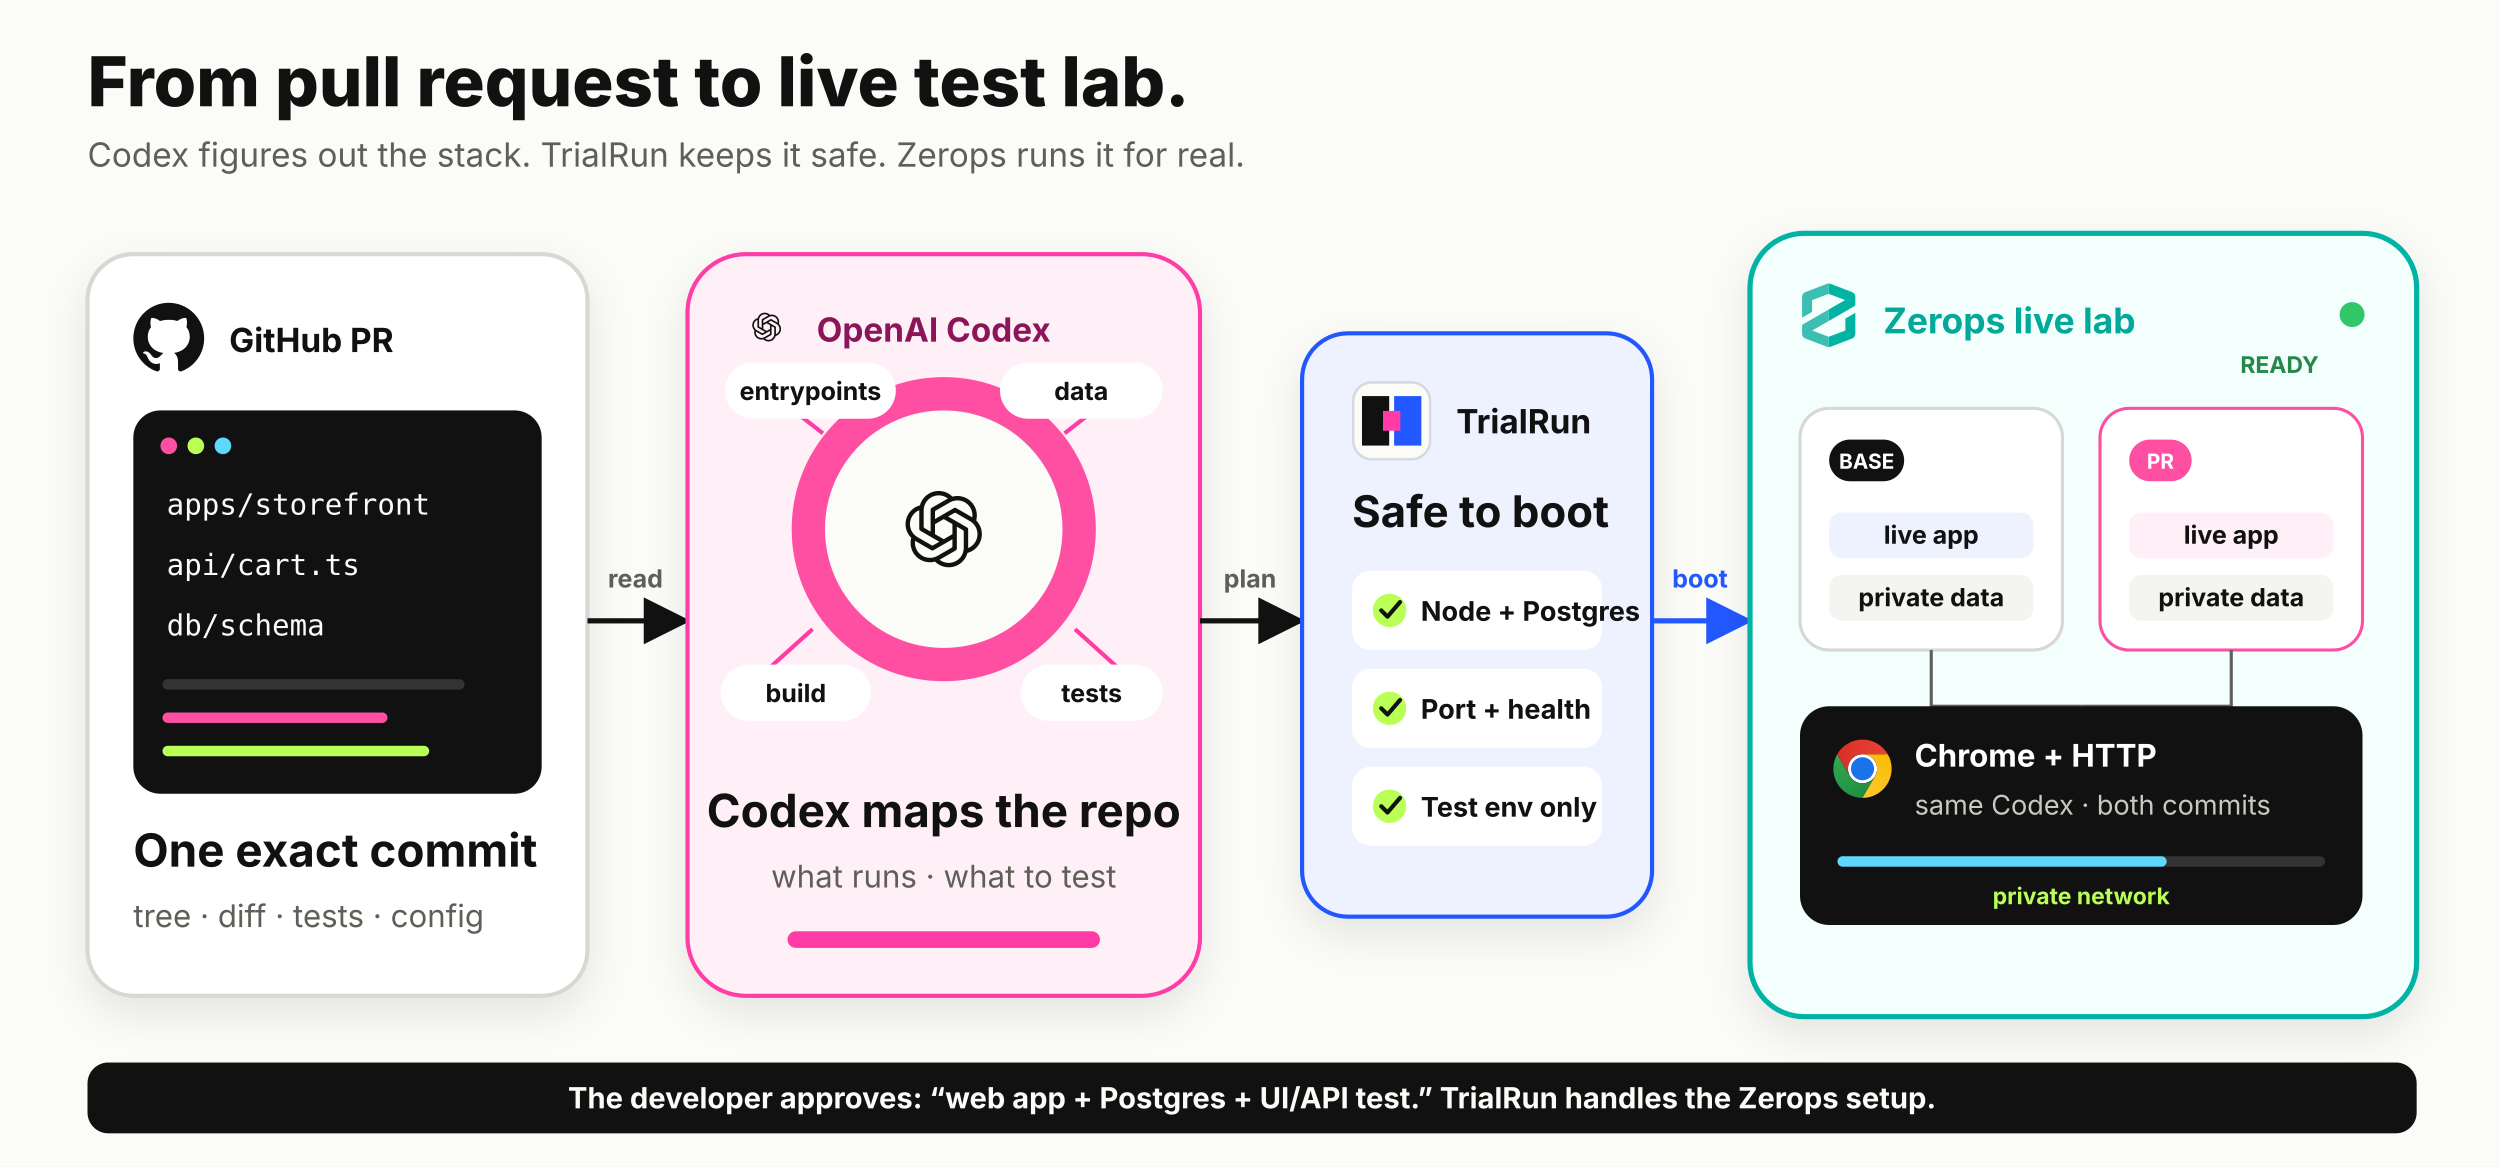
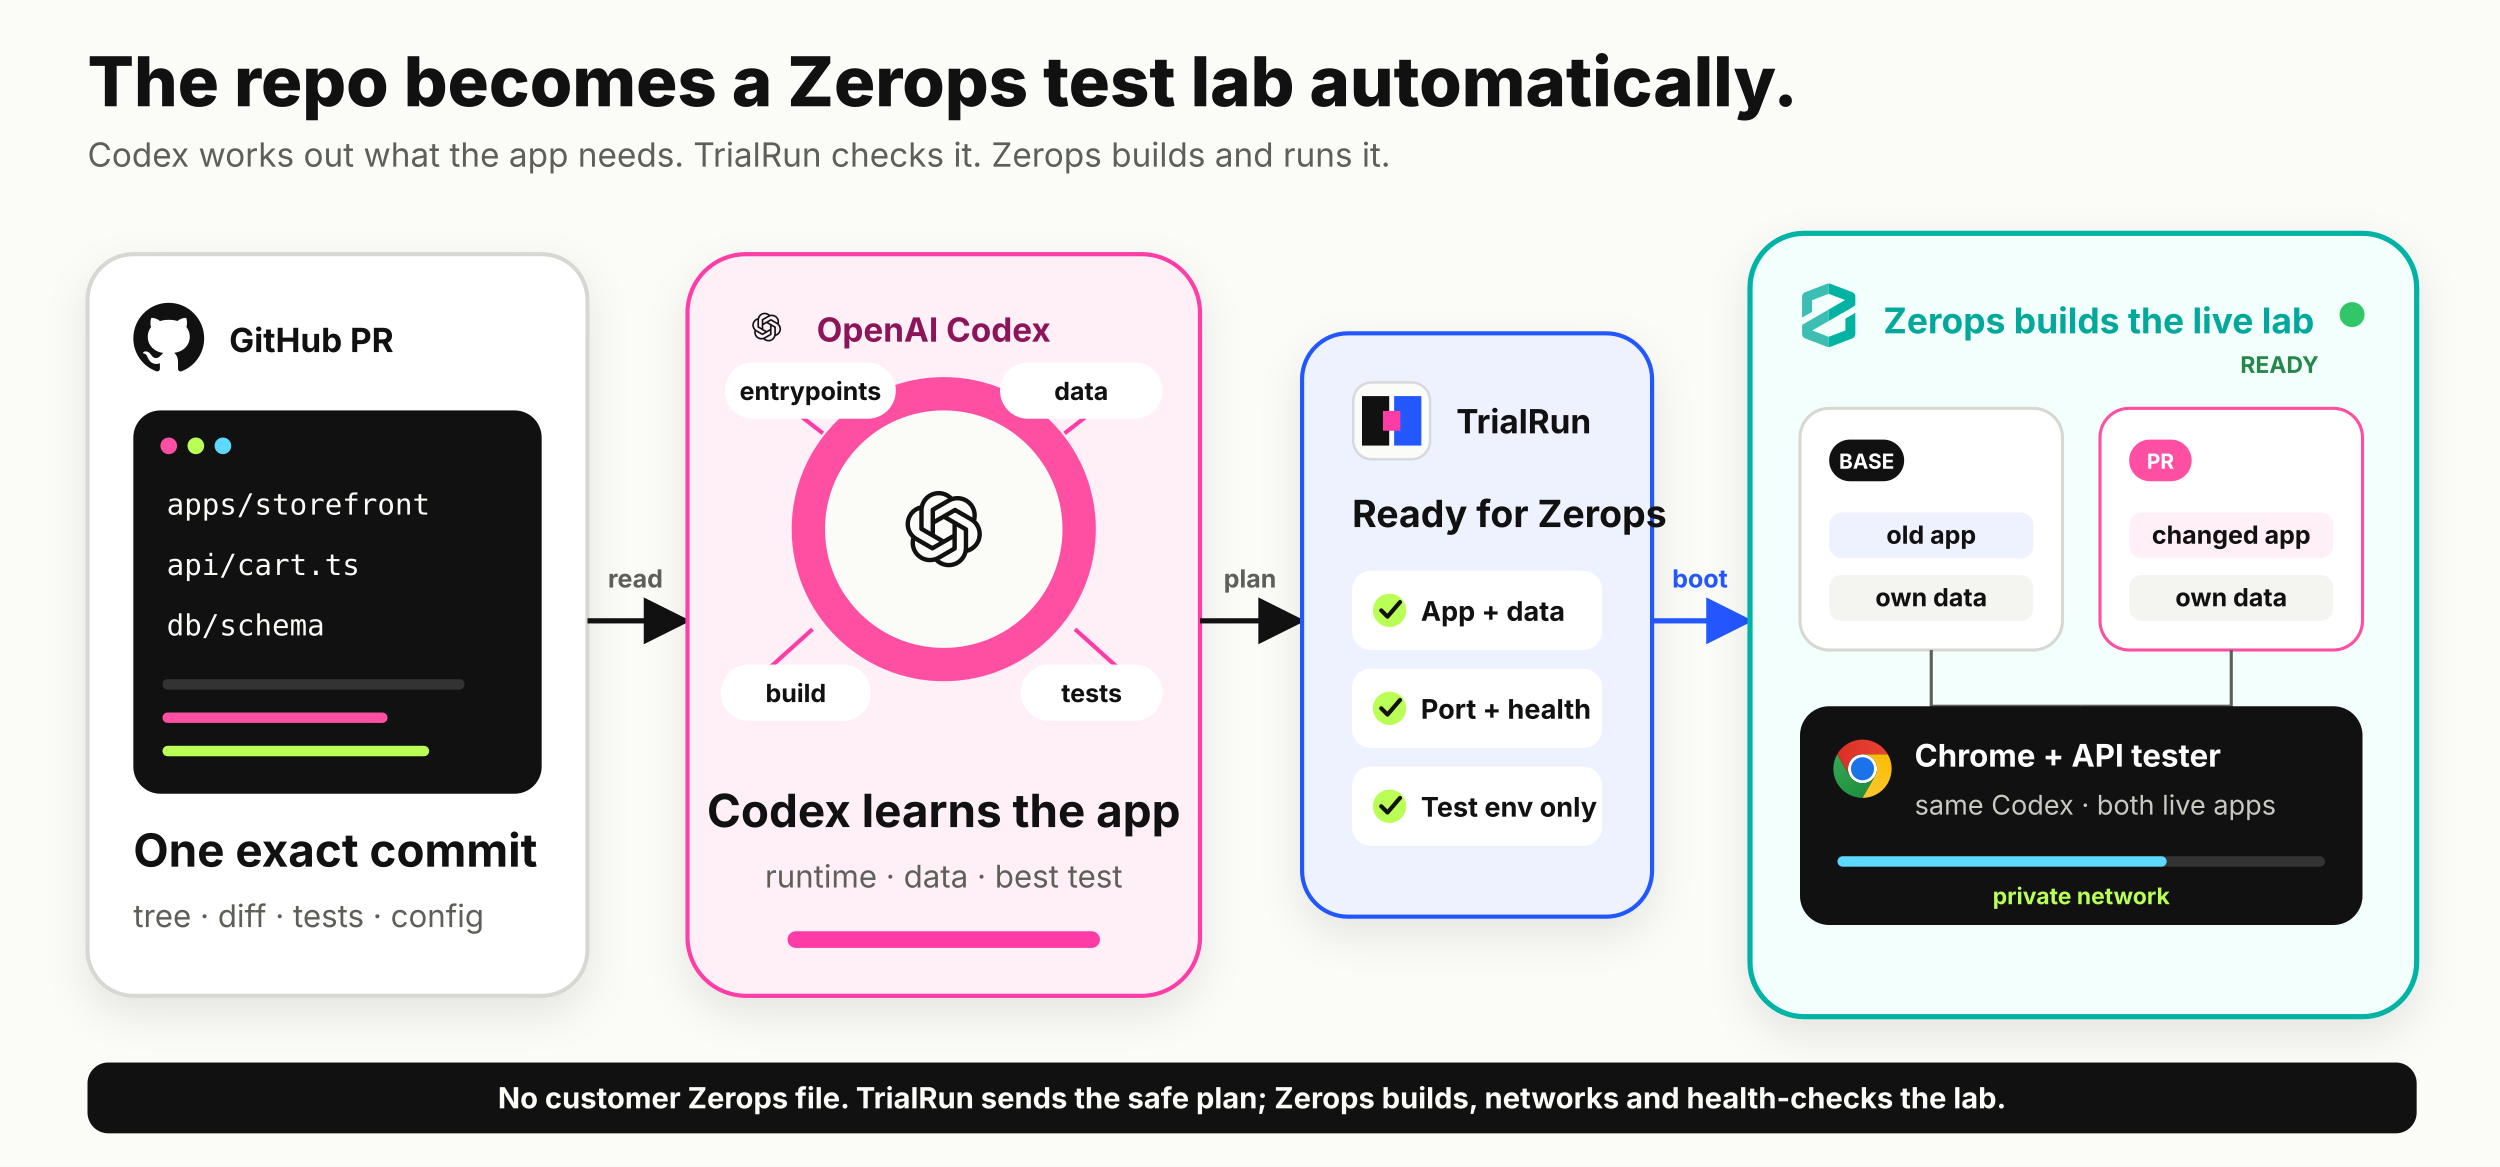
<svg xmlns="http://www.w3.org/2000/svg" width="100%" viewBox="0 0 1200 560" role="img" aria-labelledby="planning-title planning-description" preserveAspectRatio="xMidYMid meet" font-family="Instrument Sans, ui-sans-serif, system-ui, -apple-system, BlinkMacSystemFont, 'Segoe UI', sans-serif">
  <defs>
    <filter id="shadow" x="-20%" y="-20%" width="140%" height="150%">
      <feDropShadow dx="0" dy="8" stdDeviation="10" flood-color="#111111" flood-opacity="0.09" />
    </filter>
    <marker id="arrow-black" markerWidth="9" markerHeight="9" refX="8" refY="4.5" orient="auto">
      <path d="M0 0L9 4.5L0 9Z" fill="#111111" />
    </marker>
    <marker id="arrow-blue" markerWidth="9" markerHeight="9" refX="8" refY="4.5" orient="auto">
      <path d="M0 0L9 4.5L0 9Z" fill="#2357ff" />
    </marker>
    <symbol id="github-mark" viewBox="0 0 98 96">
      <path d="M41.44 69.385C28.807 67.854 19.906 58.762 19.906 46.99c0-4.785 1.723-9.953 4.594-13.398-1.244-3.158-1.053-9.857.383-12.633 3.828-.478 8.996 1.531 12.058 4.307 3.637-1.149 7.465-1.723 12.155-1.723 4.689 0 8.517.574 11.962 1.627 2.967-2.68 8.231-4.69 12.059-4.211 1.34 2.584 1.531 9.283.287 12.537 3.063 3.637 4.69 8.518 4.69 13.494 0 11.772-8.901 20.672-21.725 22.299 3.254 2.105 5.455 6.699 5.455 11.963v9.953c0 2.871 2.393 4.498 5.264 3.35C84.41 87.95 98 70.629 98 49.191 98 22.107 75.988 0 48.904 0S0 22.107 0 49.191c0 21.247 13.494 38.856 31.678 45.459 2.584.957 5.072-.765 5.072-3.349v-7.657c-1.34.575-3.063.958-4.594.958-6.316 0-10.049-3.446-12.728-9.858-1.053-2.584-2.201-4.115-4.403-4.402-1.148-.096-1.531-.574-1.531-1.149 0-1.148 1.914-2.009 3.828-2.009 2.776 0 5.168 1.722 7.657 5.263 1.914 2.776 3.923 4.02 6.316 4.02s3.924-.861 6.125-3.063c1.627-1.627 2.871-3.062 4.02-4.019Z" fill="#111111" />
    </symbol>
    <symbol id="codex-mark" viewBox="0 0 716 716">
      <path d="M508.749 317.399c8.028-30.085.242-63.515-23.36-87.117-23.601-23.601-57.029-31.387-87.116-23.359-22.042-21.995-54.883-31.967-87.125-23.327-32.242 8.638-55.698 33.696-63.788 63.765-30.069 8.09-55.127 31.549-63.765 63.788-8.638 32.242 1.332 65.083 23.329 87.125-8.028 30.085-.241 63.515 23.36 87.117 23.601 23.601 57.029 31.388 87.117 23.359 22.041 21.995 54.885 31.967 87.124 23.329 32.242-8.638 55.698-33.695 63.788-63.764 30.07-8.091 55.127-31.549 63.765-63.789 8.638-32.241-1.331-65.083-23.329-87.124v-.003Zm-37.85-72.623c15.993 15.994 22.589 37.825 19.788 58.636l-75.11-43.366a10.23 10.23 0 0 0-10.232 0l-87.944 50.774v-33.294a6.57 6.57 0 0 1 3.275-5.689l66.968-38.663c26.534-14.821 60.702-10.951 83.257 11.602h-.002Zm-113.062 66.368 40.438 23.347v46.694l-40.438 23.347-40.439-23.347v-46.694l40.439-23.347Zm-93.061-41.451c.431-30.388 20.868-58.044 51.677-66.3 21.847-5.853 44.052-.649 60.674 12.18l-75.113 43.364a10.23 10.23 0 0 0-5.116 8.861v101.548l-28.833-16.647a6.58 6.58 0 0 1-3.289-5.682v-77.326.002Zm-61.385 46.761c5.853-21.846 21.463-38.476 40.885-46.455v86.731a10.23 10.23 0 0 0 5.116 8.861l87.945 50.774-28.834 16.648a6.58 6.58 0 0 1-6.564.007l-66.968-38.663c-26.103-15.568-39.833-47.096-31.58-77.903Zm41.384 154.446c-15.994-15.994-22.589-37.825-19.789-58.636l75.11 43.366a10.23 10.23 0 0 0 10.232 0l87.945-50.774v33.293a6.57 6.57 0 0 1-3.276 5.69l-66.968 38.663c-26.534 14.82-60.702 10.95-83.257-11.602h.003Zm206.122-24.918c-.431 30.389-20.868 58.045-51.677 66.301-21.847 5.853-44.052.649-60.673-12.181l75.112-43.364a10.23 10.23 0 0 0 5.116-8.861V346.329l28.834 16.648a6.58 6.58 0 0 1 3.288 5.682v77.326-.003Zm61.385-46.761c-5.853 21.847-21.463 38.476-40.885 46.455v-86.73a10.23 10.23 0 0 0-5.116-8.861l-87.945-50.774 28.834-16.648a6.58 6.58 0 0 1 6.564-.008l66.968 38.663c26.103 15.569 39.834 47.097 31.58 77.903Z" fill="#111111" />
    </symbol>
    <symbol id="trialrun-mark" viewBox="0 0 32 32">
      <rect x=".5" y=".5" width="31" height="31" rx="7.5" fill="#fbfbf8" stroke="#111111" stroke-opacity=".13" />
      <path d="M4 6h11v20H4z" fill="#111111" />
      <path d="M17 6h11v20H17z" fill="#2357ff" />
      <path d="M12.5 12h7v8h-7z" fill="#ff3ca6" />
    </symbol>
    <symbol id="zerops-mark" viewBox="0 0 43 51">
      <path d="M19.73.26 2.54 6.83A3.95 3.95 0 0 0 0 10.52V27.1l7.9-4.56v-9.3l13.24-5.06V0c-.48 0-.96.09-1.41.26Z" fill="#3dbeb3" />
      <path d="m8.04 37.3 13.1-7.56v-9.12L.9 32.3a1.8 1.8 0 0 0-.9 1.56v6.11c0 1.63 1.02 3.11 2.54 3.69l17.19 6.57c.45.17.93.26 1.41.26v-8.18L8.04 37.3Z" fill="#3dbeb3" />
      <path d="M41.44 18.03c.52-.3.84-.85.84-1.45v-6.06c0-1.63-1.02-3.11-2.54-3.69L22.55.26c-.45-.17-.93-.26-1.41-.26v8.18l12.97 4.96-12.97 7.49v9.12l20.3-11.71Z" fill="#02b3a4" />
      <path d="m22.55 50.23 17.19-6.57c1.52-.58 2.54-2.06 2.54-3.69v-16.7l-7.9 4.56v9.43l-13.24 5.06v8.18c.48 0 .96-.09 1.41-.26Z" fill="#02b3a4" />
    </symbol>
    <symbol id="chrome-mark" viewBox="0 0 63 63">
      <linearGradient id="chrome-green" gradientUnits="userSpaceOnUse" x1="34.909" x2="7.632" y1="61.029" y2="13.785">
        <stop offset="0" stop-color="#1e8e3e" />
        <stop offset="1" stop-color="#34a853" />
      </linearGradient>
      <linearGradient id="chrome-yellow" gradientUnits="userSpaceOnUse" x1="26.904" x2="54.181" y1="63.079" y2="15.835">
        <stop offset="0" stop-color="#fcc934" />
        <stop offset="1" stop-color="#fbbc04" />
      </linearGradient>
      <linearGradient id="chrome-red" gradientUnits="userSpaceOnUse" x1="4.221" x2="58.775" y1="19.688" y2="19.688">
        <stop offset="0" stop-color="#d93025" />
        <stop offset="1" stop-color="#ea4335" />
      </linearGradient>
      <path d="M31.499 47.247c8.699 0 15.75-7.052 15.75-15.75s-7.051-15.75-15.75-15.75-15.75 7.051-15.75 15.75 7.052 15.75 15.75 15.75Z" fill="#fff" />
      <path d="M17.859 39.375 4.221 15.754A31.5 31.5 0 0 0 31.501 62.996l13.638-23.621v-.004a15.75 15.75 0 0 1-27.28.004Z" fill="url(#chrome-green)" />
      <path d="M45.138 39.374 31.5 62.995a31.5 31.5 0 0 0 27.273-47.226H31.498l-.003.002a15.75 15.75 0 0 1 13.643 23.603Z" fill="url(#chrome-yellow)" />
      <path d="M31.499 43.969c6.886 0 12.469-5.583 12.469-12.469s-5.583-12.469-12.469-12.469S19.03 24.614 19.03 31.5s5.583 12.469 12.469 12.469Z" fill="#1a73e8" />
      <path d="M31.499 15.75h27.275A31.5 31.5 0 0 0 4.221 15.754l13.638 23.621.003.002A15.75 15.75 0 0 1 31.499 15.75Z" fill="url(#chrome-red)" />
    </symbol>
  </defs>
  <rect width="1200" height="560" fill="#fbfbf8" />
-   <text x="42" y="51" font-size="33" font-weight="760" fill="#111111">From pull request to live test lab.</text>
-   <text x="42" y="80" font-size="16" fill="#5f5f59">Codex figures out the stack. TrialRun keeps it safe. Zerops runs it for real.</text>
+   <text x="42" y="51" font-size="33" font-weight="760" fill="#111111">The repo becomes a Zerops test lab automatically.</text>
+   <text x="42" y="80" font-size="16" fill="#5f5f59">Codex works out what the app needs. TrialRun checks it. Zerops builds and runs it.</text>
  <g filter="url(#shadow)">
    <rect x="42" y="122" width="240" height="356" rx="22" fill="#ffffff" stroke="#d8d8d2" stroke-width="2" />
  </g>
  <use href="#github-mark" x="64" y="145" width="34" height="34" />
  <text x="110" y="169" font-size="16" font-weight="720" fill="#111111">GitHub PR</text>
  <rect x="64" y="197" width="196" height="184" rx="13" fill="#111111" />
  <circle cx="81" cy="214" r="4" fill="#ff4fa3" />
  <circle cx="94" cy="214" r="4" fill="#b9ff56" />
  <circle cx="107" cy="214" r="4" fill="#5dd8ff" />
  <text x="80" y="247" font-family="ui-monospace, SFMono-Regular, Menlo, monospace" font-size="14" fill="#fbfbf8">apps/storefront</text>
  <text x="80" y="276" font-family="ui-monospace, SFMono-Regular, Menlo, monospace" font-size="14" fill="#fbfbf8">api/cart.ts</text>
  <text x="80" y="305" font-family="ui-monospace, SFMono-Regular, Menlo, monospace" font-size="14" fill="#fbfbf8">db/schema</text>
  <rect x="78" y="326" width="145" height="5" rx="2.5" fill="#333333" />
  <rect x="78" y="342" width="108" height="5" rx="2.5" fill="#ff4fa3" />
  <rect x="78" y="358" width="128" height="5" rx="2.5" fill="#b9ff56" />
  <text x="64" y="416" font-size="22" font-weight="740" fill="#111111">One exact commit</text>
  <text x="64" y="445" font-size="15" fill="#5f5f59">tree · diff · tests · config</text>
  <path d="M282 298H329" fill="none" stroke="#111111" stroke-width="2.5" marker-end="url(#arrow-black)" />
  <text x="305" y="282" text-anchor="middle" font-size="12" font-weight="700" fill="#5f5f59">read</text>
  <g filter="url(#shadow)">
    <rect x="330" y="122" width="246" height="356" rx="28" fill="#fff0f8" stroke="#ff3ca6" stroke-width="2" />
  </g>
  <use href="#codex-mark" x="354" y="143" width="28" height="28" />
  <text x="392" y="164" font-size="16" font-weight="740" fill="#8c155a">OpenAI Codex</text>
  <circle cx="453" cy="254" r="73" fill="#ff4fa3" />
  <circle cx="453" cy="254" r="57" fill="#fbfbf8" />
  <use href="#codex-mark" x="416" y="217" width="74" height="74" />
  <path d="M395 208 368 187" stroke="#ff3ca6" stroke-width="2" />
  <path d="M511 208 538 187" stroke="#ff3ca6" stroke-width="2" />
  <path d="M390 302 360 329" stroke="#ff3ca6" stroke-width="2" />
  <path d="M516 302 546 329" stroke="#ff3ca6" stroke-width="2" />
  <rect x="348" y="174" width="82" height="27" rx="13.5" fill="#ffffff" />
  <text x="389" y="192" text-anchor="middle" font-size="12" font-weight="680" fill="#111111">entrypoints</text>
  <rect x="480" y="174" width="78" height="27" rx="13.5" fill="#ffffff" />
  <text x="519" y="192" text-anchor="middle" font-size="12" font-weight="680" fill="#111111">data</text>
  <rect x="346" y="319" width="72" height="27" rx="13.5" fill="#ffffff" />
  <text x="382" y="337" text-anchor="middle" font-size="12" font-weight="680" fill="#111111">build</text>
  <rect x="490" y="319" width="68" height="27" rx="13.5" fill="#ffffff" />
  <text x="524" y="337" text-anchor="middle" font-size="12" font-weight="680" fill="#111111">tests</text>
-   <text x="453" y="397" text-anchor="middle" font-size="22" font-weight="740" fill="#111111">Codex maps the repo</text>
-   <text x="453" y="426" text-anchor="middle" font-size="15" fill="#5f5f59">what runs · what to test</text>
+   <text x="453" y="397" text-anchor="middle" font-size="22" font-weight="740" fill="#111111">Codex learns the app</text>
+   <text x="453" y="426" text-anchor="middle" font-size="15" fill="#5f5f59">runtime · data · best test</text>
  <rect x="378" y="447" width="150" height="8" rx="4" fill="#ff3ca6" />
  <path d="M576 298H624" fill="none" stroke="#111111" stroke-width="2.5" marker-end="url(#arrow-black)" />
  <text x="600" y="282" text-anchor="middle" font-size="12" font-weight="700" fill="#5f5f59">plan</text>
  <g filter="url(#shadow)">
    <rect x="625" y="160" width="168" height="280" rx="22" fill="#eef2ff" stroke="#2357ff" stroke-width="2" />
  </g>
  <use href="#trialrun-mark" x="649" y="183" width="38" height="38" />
  <text x="699" y="208" font-size="16" font-weight="730" fill="#111111">TrialRun</text>
-   <text x="649" y="253" font-size="21" font-weight="750" fill="#111111">Safe to boot</text>
+   <text x="649" y="253" font-size="18" font-weight="750" fill="#111111">Ready for Zerops</text>
  <rect x="649" y="274" width="120" height="38" rx="9" fill="#ffffff" />
  <circle cx="667" cy="293" r="8" fill="#b9ff56" />
  <path d="m663 293 3 3 6-7" fill="none" stroke="#111111" stroke-width="2" stroke-linecap="round" stroke-linejoin="round" />
-   <text x="682" y="298" font-size="13" font-weight="650" fill="#111111">Node + Postgres</text>
+   <text x="682" y="298" font-size="13" font-weight="650" fill="#111111">App + data</text>
  <rect x="649" y="321" width="120" height="38" rx="9" fill="#ffffff" />
  <circle cx="667" cy="340" r="8" fill="#b9ff56" />
  <path d="m663 340 3 3 6-7" fill="none" stroke="#111111" stroke-width="2" stroke-linecap="round" stroke-linejoin="round" />
  <text x="682" y="345" font-size="13" font-weight="650" fill="#111111">Port + health</text>
  <rect x="649" y="368" width="120" height="38" rx="9" fill="#ffffff" />
  <circle cx="667" cy="387" r="8" fill="#b9ff56" />
  <path d="m663 387 3 3 6-7" fill="none" stroke="#111111" stroke-width="2" stroke-linecap="round" stroke-linejoin="round" />
  <text x="682" y="392" font-size="13" font-weight="650" fill="#111111">Test env only</text>
  <path d="M793 298H839" fill="none" stroke="#2357ff" stroke-width="2.5" marker-end="url(#arrow-blue)" />
  <text x="816" y="282" text-anchor="middle" font-size="12" font-weight="700" fill="#2357ff">boot</text>
  <g filter="url(#shadow)">
    <rect x="840" y="112" width="320" height="376" rx="26" fill="#f2fffc" stroke="#02b3a4" stroke-width="2.5" />
  </g>
  <use href="#zerops-mark" x="865" y="136" width="26" height="31" />
-   <text x="904" y="160" font-size="17" font-weight="740" fill="#02a99b">Zerops live lab</text>
+   <text x="904" y="160" font-size="17" font-weight="740" fill="#02a99b">Zerops builds the live lab</text>
  <circle cx="1129" cy="151" r="6" fill="#31c768" />
  <text x="1113" y="179" text-anchor="end" font-size="11" font-weight="700" fill="#25874a">READY</text>
  <rect x="864" y="196" width="126" height="116" rx="14" fill="#ffffff" stroke="#d8d8d2" stroke-width="1.5" />
  <rect x="1008" y="196" width="126" height="116" rx="14" fill="#ffffff" stroke="#ff4fa3" stroke-width="1.5" />
  <rect x="878" y="211" width="36" height="20" rx="10" fill="#111111" />
  <text x="896" y="225" text-anchor="middle" font-size="10" font-weight="700" fill="#ffffff">BASE</text>
  <rect x="1022" y="211" width="30" height="20" rx="10" fill="#ff4fa3" />
  <text x="1037" y="225" text-anchor="middle" font-size="10" font-weight="700" fill="#ffffff">PR</text>
  <rect x="878" y="246" width="98" height="22" rx="6" fill="#eef2ff" />
-   <text x="927" y="261" text-anchor="middle" font-size="12" font-weight="680" fill="#111111">live app</text>
+   <text x="927" y="261" text-anchor="middle" font-size="12" font-weight="680" fill="#111111">old app</text>
  <rect x="878" y="276" width="98" height="22" rx="6" fill="#f4f4f0" />
-   <text x="927" y="291" text-anchor="middle" font-size="12" font-weight="680" fill="#111111">private data</text>
+   <text x="927" y="291" text-anchor="middle" font-size="12" font-weight="680" fill="#111111">own data</text>
  <rect x="1022" y="246" width="98" height="22" rx="6" fill="#fff0f8" />
-   <text x="1071" y="261" text-anchor="middle" font-size="12" font-weight="680" fill="#111111">live app</text>
+   <text x="1071" y="261" text-anchor="middle" font-size="12" font-weight="680" fill="#111111">changed app</text>
  <rect x="1022" y="276" width="98" height="22" rx="6" fill="#f4f4f0" />
-   <text x="1071" y="291" text-anchor="middle" font-size="12" font-weight="680" fill="#111111">private data</text>
+   <text x="1071" y="291" text-anchor="middle" font-size="12" font-weight="680" fill="#111111">own data</text>
  <path d="M927 312V339H999" fill="none" stroke="#5f5f59" stroke-width="1.5" />
  <path d="M1071 312V339H999" fill="none" stroke="#5f5f59" stroke-width="1.5" />
  <rect x="864" y="339" width="270" height="105" rx="14" fill="#111111" />
  <use href="#chrome-mark" x="880" y="355" width="28" height="28" />
-   <text x="919" y="368" font-size="15" font-weight="720" fill="#ffffff">Chrome + HTTP</text>
-   <text x="919" y="391" font-size="13" fill="#c9c9c2">same Codex · both commits</text>
+   <text x="919" y="368" font-size="15" font-weight="720" fill="#ffffff">Chrome + API tester</text>
+   <text x="919" y="391" font-size="13" fill="#c9c9c2">same Codex · both live apps</text>
  <rect x="882" y="411" width="234" height="5" rx="2.5" fill="#333333" />
  <rect x="882" y="411" width="158" height="5" rx="2.5" fill="#5dd8ff" />
  <text x="999" y="434" text-anchor="middle" font-size="11" font-weight="650" fill="#b9ff56">private network</text>
  <rect x="42" y="510" width="1118" height="34" rx="10" fill="#111111" />
-   <text x="601" y="532" text-anchor="middle" font-size="14" font-weight="660" fill="#fbfbf8">The developer approves: “web app + Postgres + UI/API test.” TrialRun handles the Zerops setup.</text>
+   <text x="601" y="532" text-anchor="middle" font-size="14" font-weight="660" fill="#fbfbf8">No customer Zerops file. TrialRun sends the safe plan; Zerops builds, networks and health-checks the lab.</text>
</svg>
